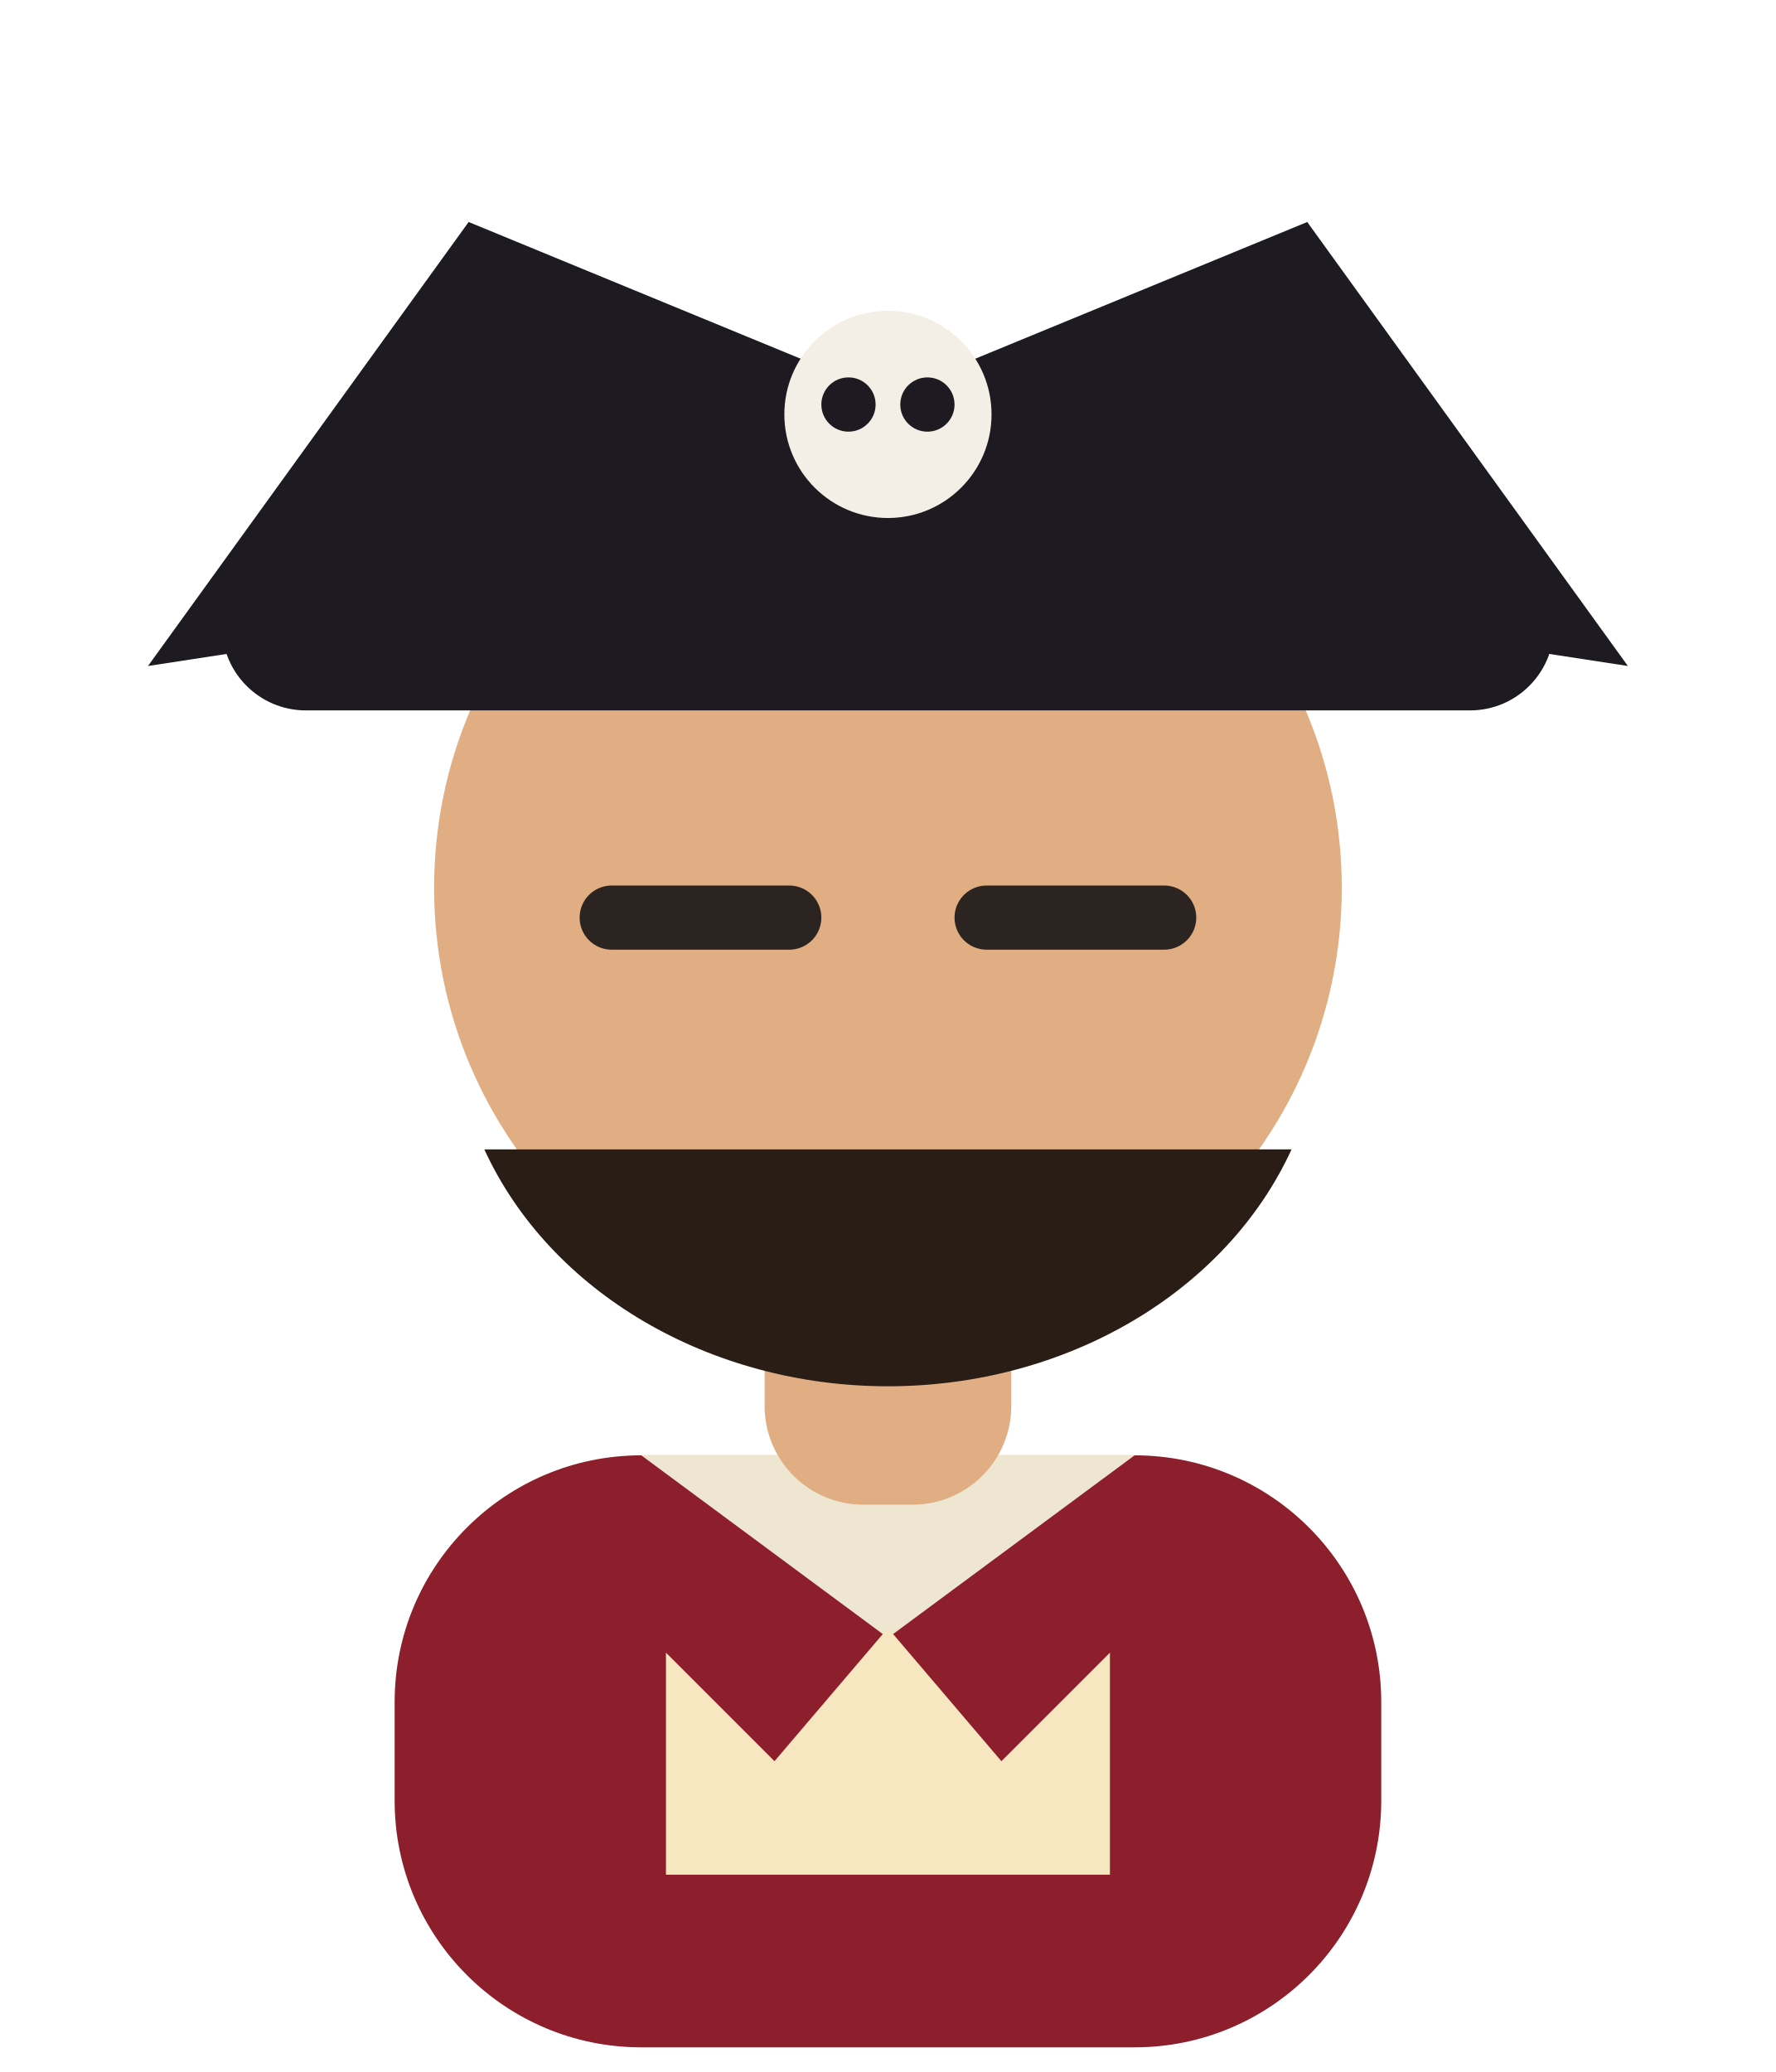
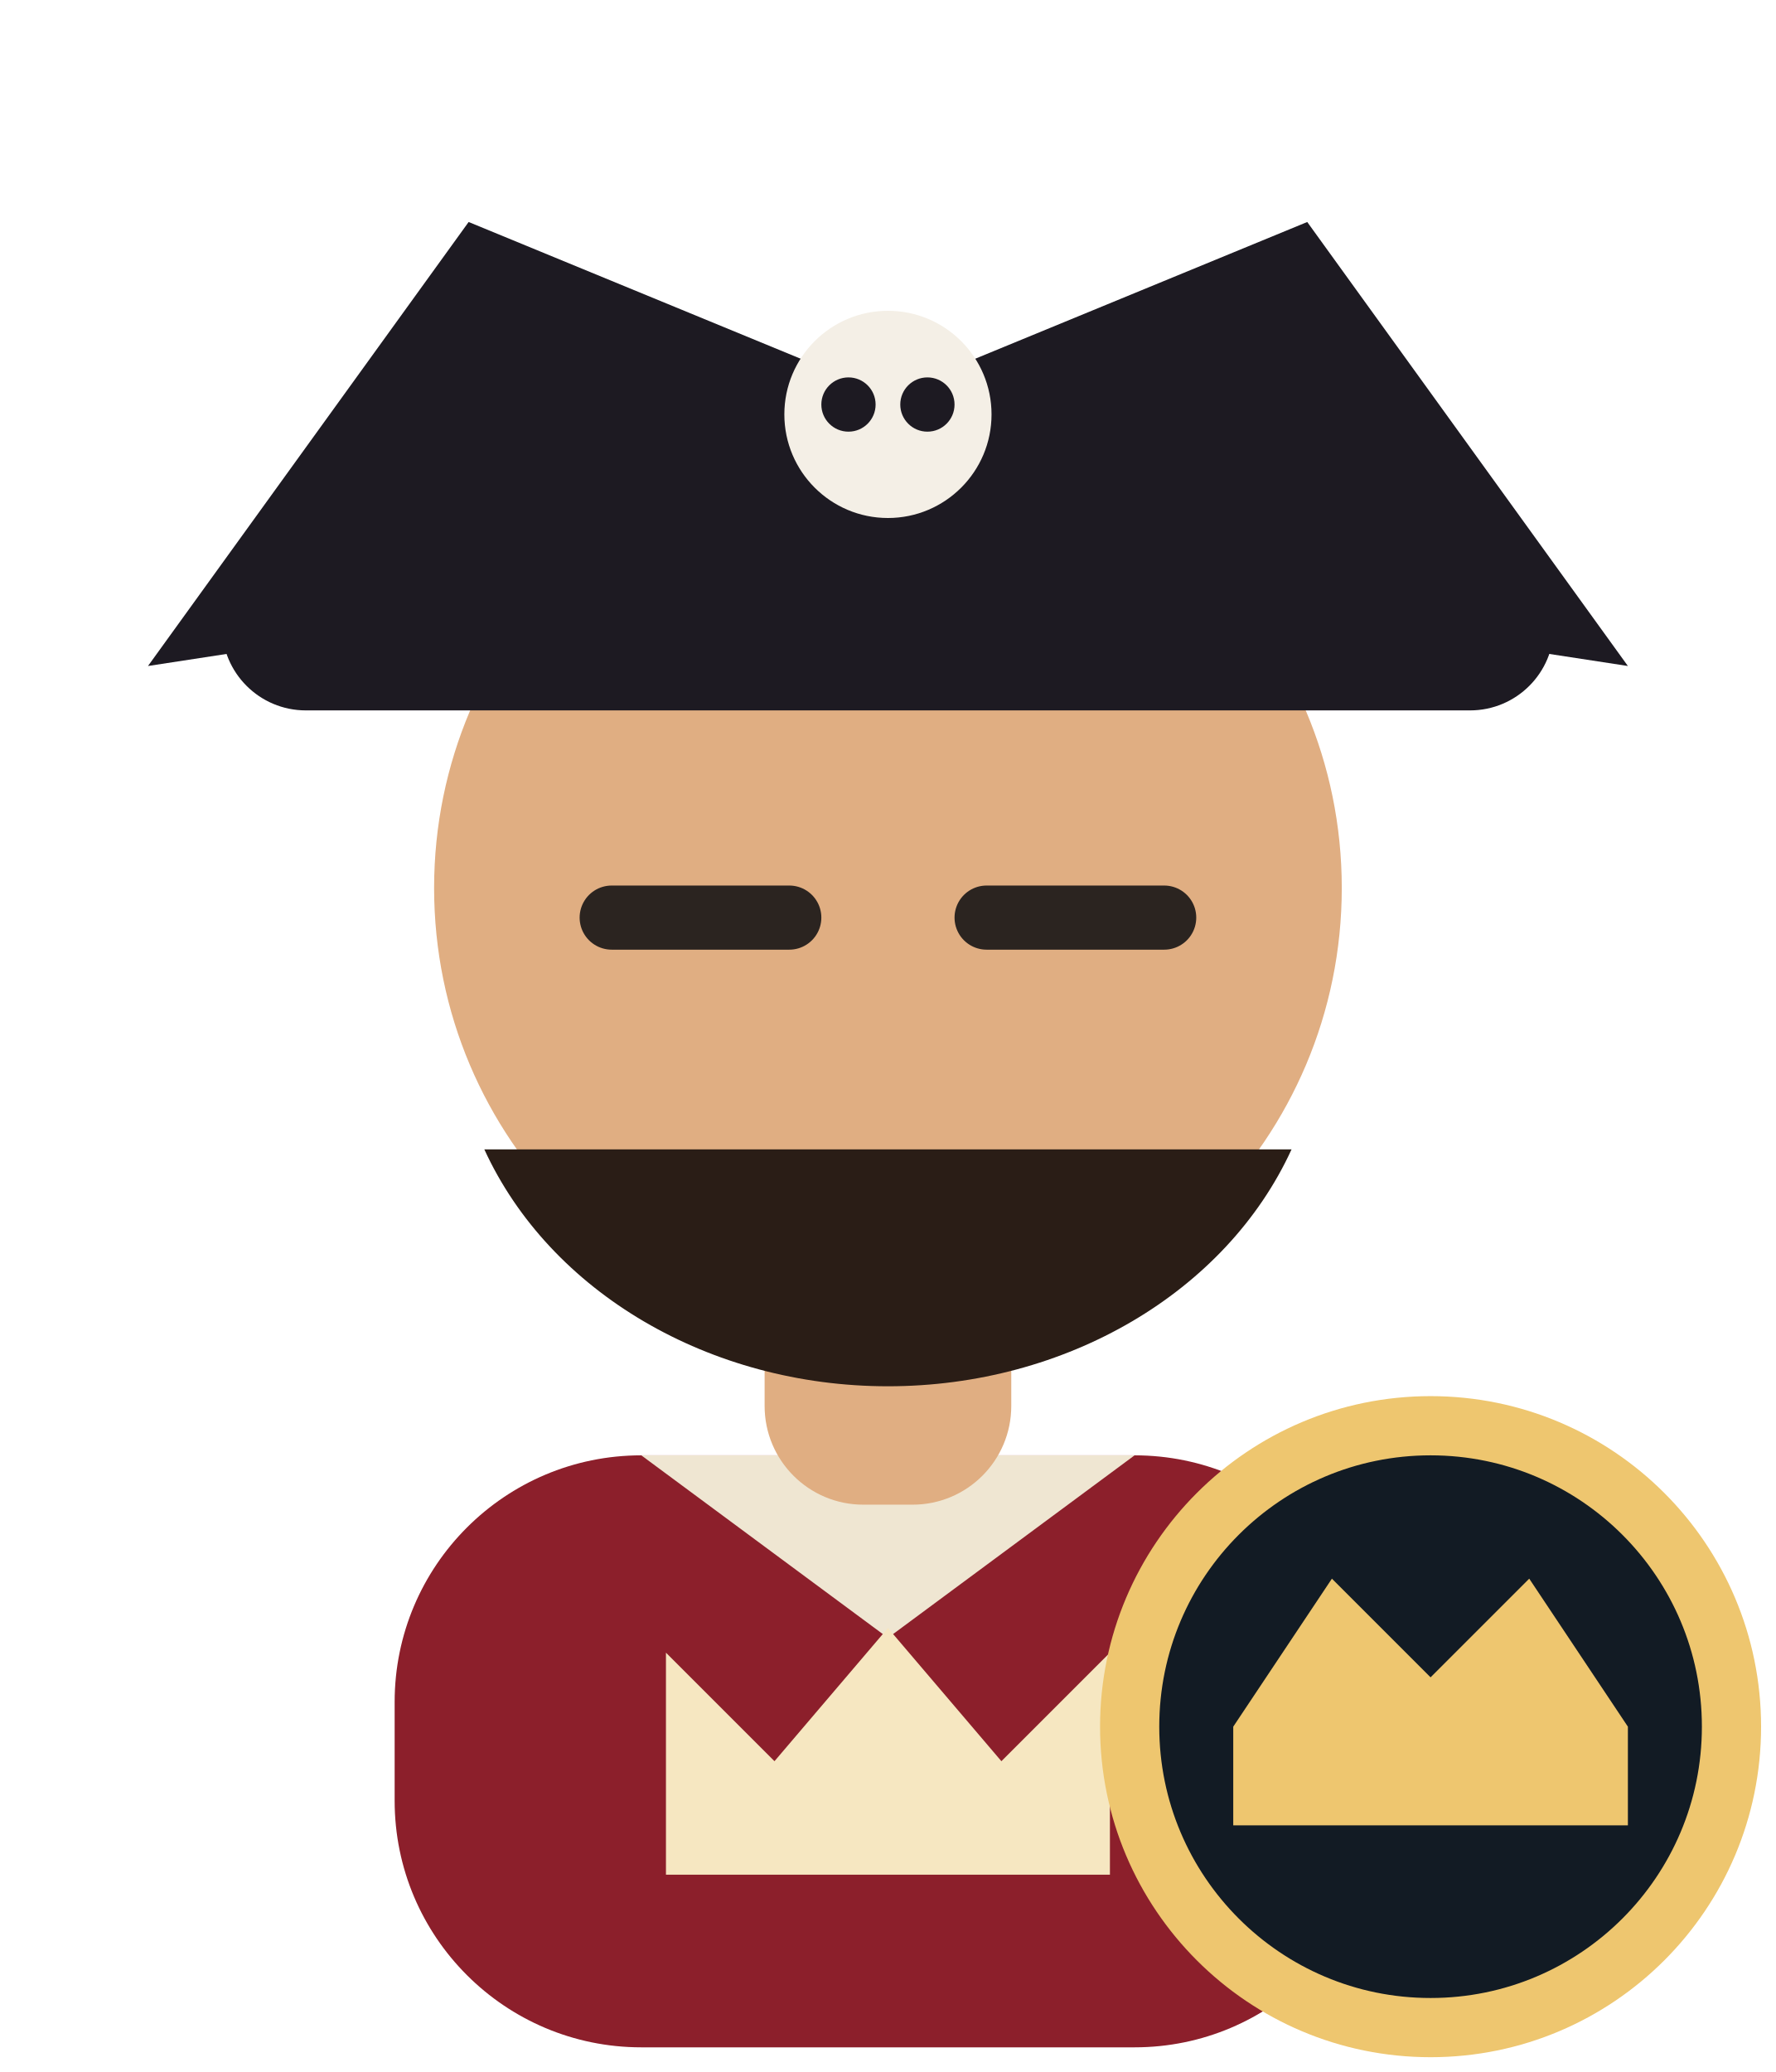
<svg xmlns="http://www.w3.org/2000/svg" viewBox="0 0 36 42" width="36" height="42">
  <path d="M13 29.5H23A5 5 0 0 1 28 34.5V36.5A5 5 0 0 1 23 41.5H13A5 5 0 0 1 8 36.5V34.5A5 5 0 0 1 13 29.5Z" fill="#8c1f2b" />
  <path d="M13 29.5L18 33.2L23 29.5Z" fill="#efe6d2" />
  <path d="M17.5 25.5H18.5A2 2 0 0 1 20.5 27.5V28.5A2 2 0 0 1 18.5 30.5H17.5A2 2 0 0 1 15.5 28.5V27.5A2 2 0 0 1 17.5 25.5Z" fill="#e0ae82" />
  <path d="M27.2 18A9.2 9.2 0 1 1 8.8 18A9.2 9.2 0 1 1 27.2 18" fill="#e0ae82" />
  <path d="M26.182 23.298A8.8 7.6 0 0 1 9.818 23.298Z" fill="#2a1d16" />
  <path d="M3 13.5L9.5 4.5L18 8L26.5 4.5L33 13.5L18 11.2Z" fill="#1d1a22" />
  <path d="M6.2 11H29.8A1.7 1.7 0 0 1 31.5 12.7V12.7A1.7 1.7 0 0 1 29.8 14.4H6.2A1.7 1.7 0 0 1 4.5 12.7V12.7A1.7 1.7 0 0 1 6.2 11Z" fill="#1d1a22" />
  <path d="M20.1 8.4A2.1 2.1 0 1 1 15.9 8.4A2.1 2.1 0 1 1 20.1 8.4" fill="#f4efe6" />
  <path d="M17.75 8.2A0.55 0.55 0 1 1 16.65 8.2A0.55 0.55 0 1 1 17.75 8.2" fill="#1d1a22" />
  <path d="M19.35 8.2A0.55 0.55 0 1 1 18.25 8.2A0.55 0.55 0 1 1 19.35 8.2" fill="#1d1a22" />
  <path d="M12.4 18.6L16 18.6" fill="none" stroke="#2b2420" stroke-width="1.3" stroke-linecap="round" stroke-linejoin="round" />
  <path d="M20 18.6L23.6 18.6" fill="none" stroke="#2b2420" stroke-width="1.3" stroke-linecap="round" stroke-linejoin="round" />
  <path d="M13.5 38L13.5 33.5L15.7 35.7L18 33L20.3 35.7L22.5 33.5L22.5 38Z" fill="#f6e7c1" />
+   <g transform="translate(29 35)">
+     <circle r="6.1" fill="#121b24" stroke="#eec66f" stroke-width="1.2" />
+     <g fill="#eec66f" stroke-linecap="round" stroke-linejoin="round">
+       <path d="M-4 0L-2 -3L0 -1L2 -3L4 0V2H-4Z" />
+     </g>
+   </g>
</svg>
